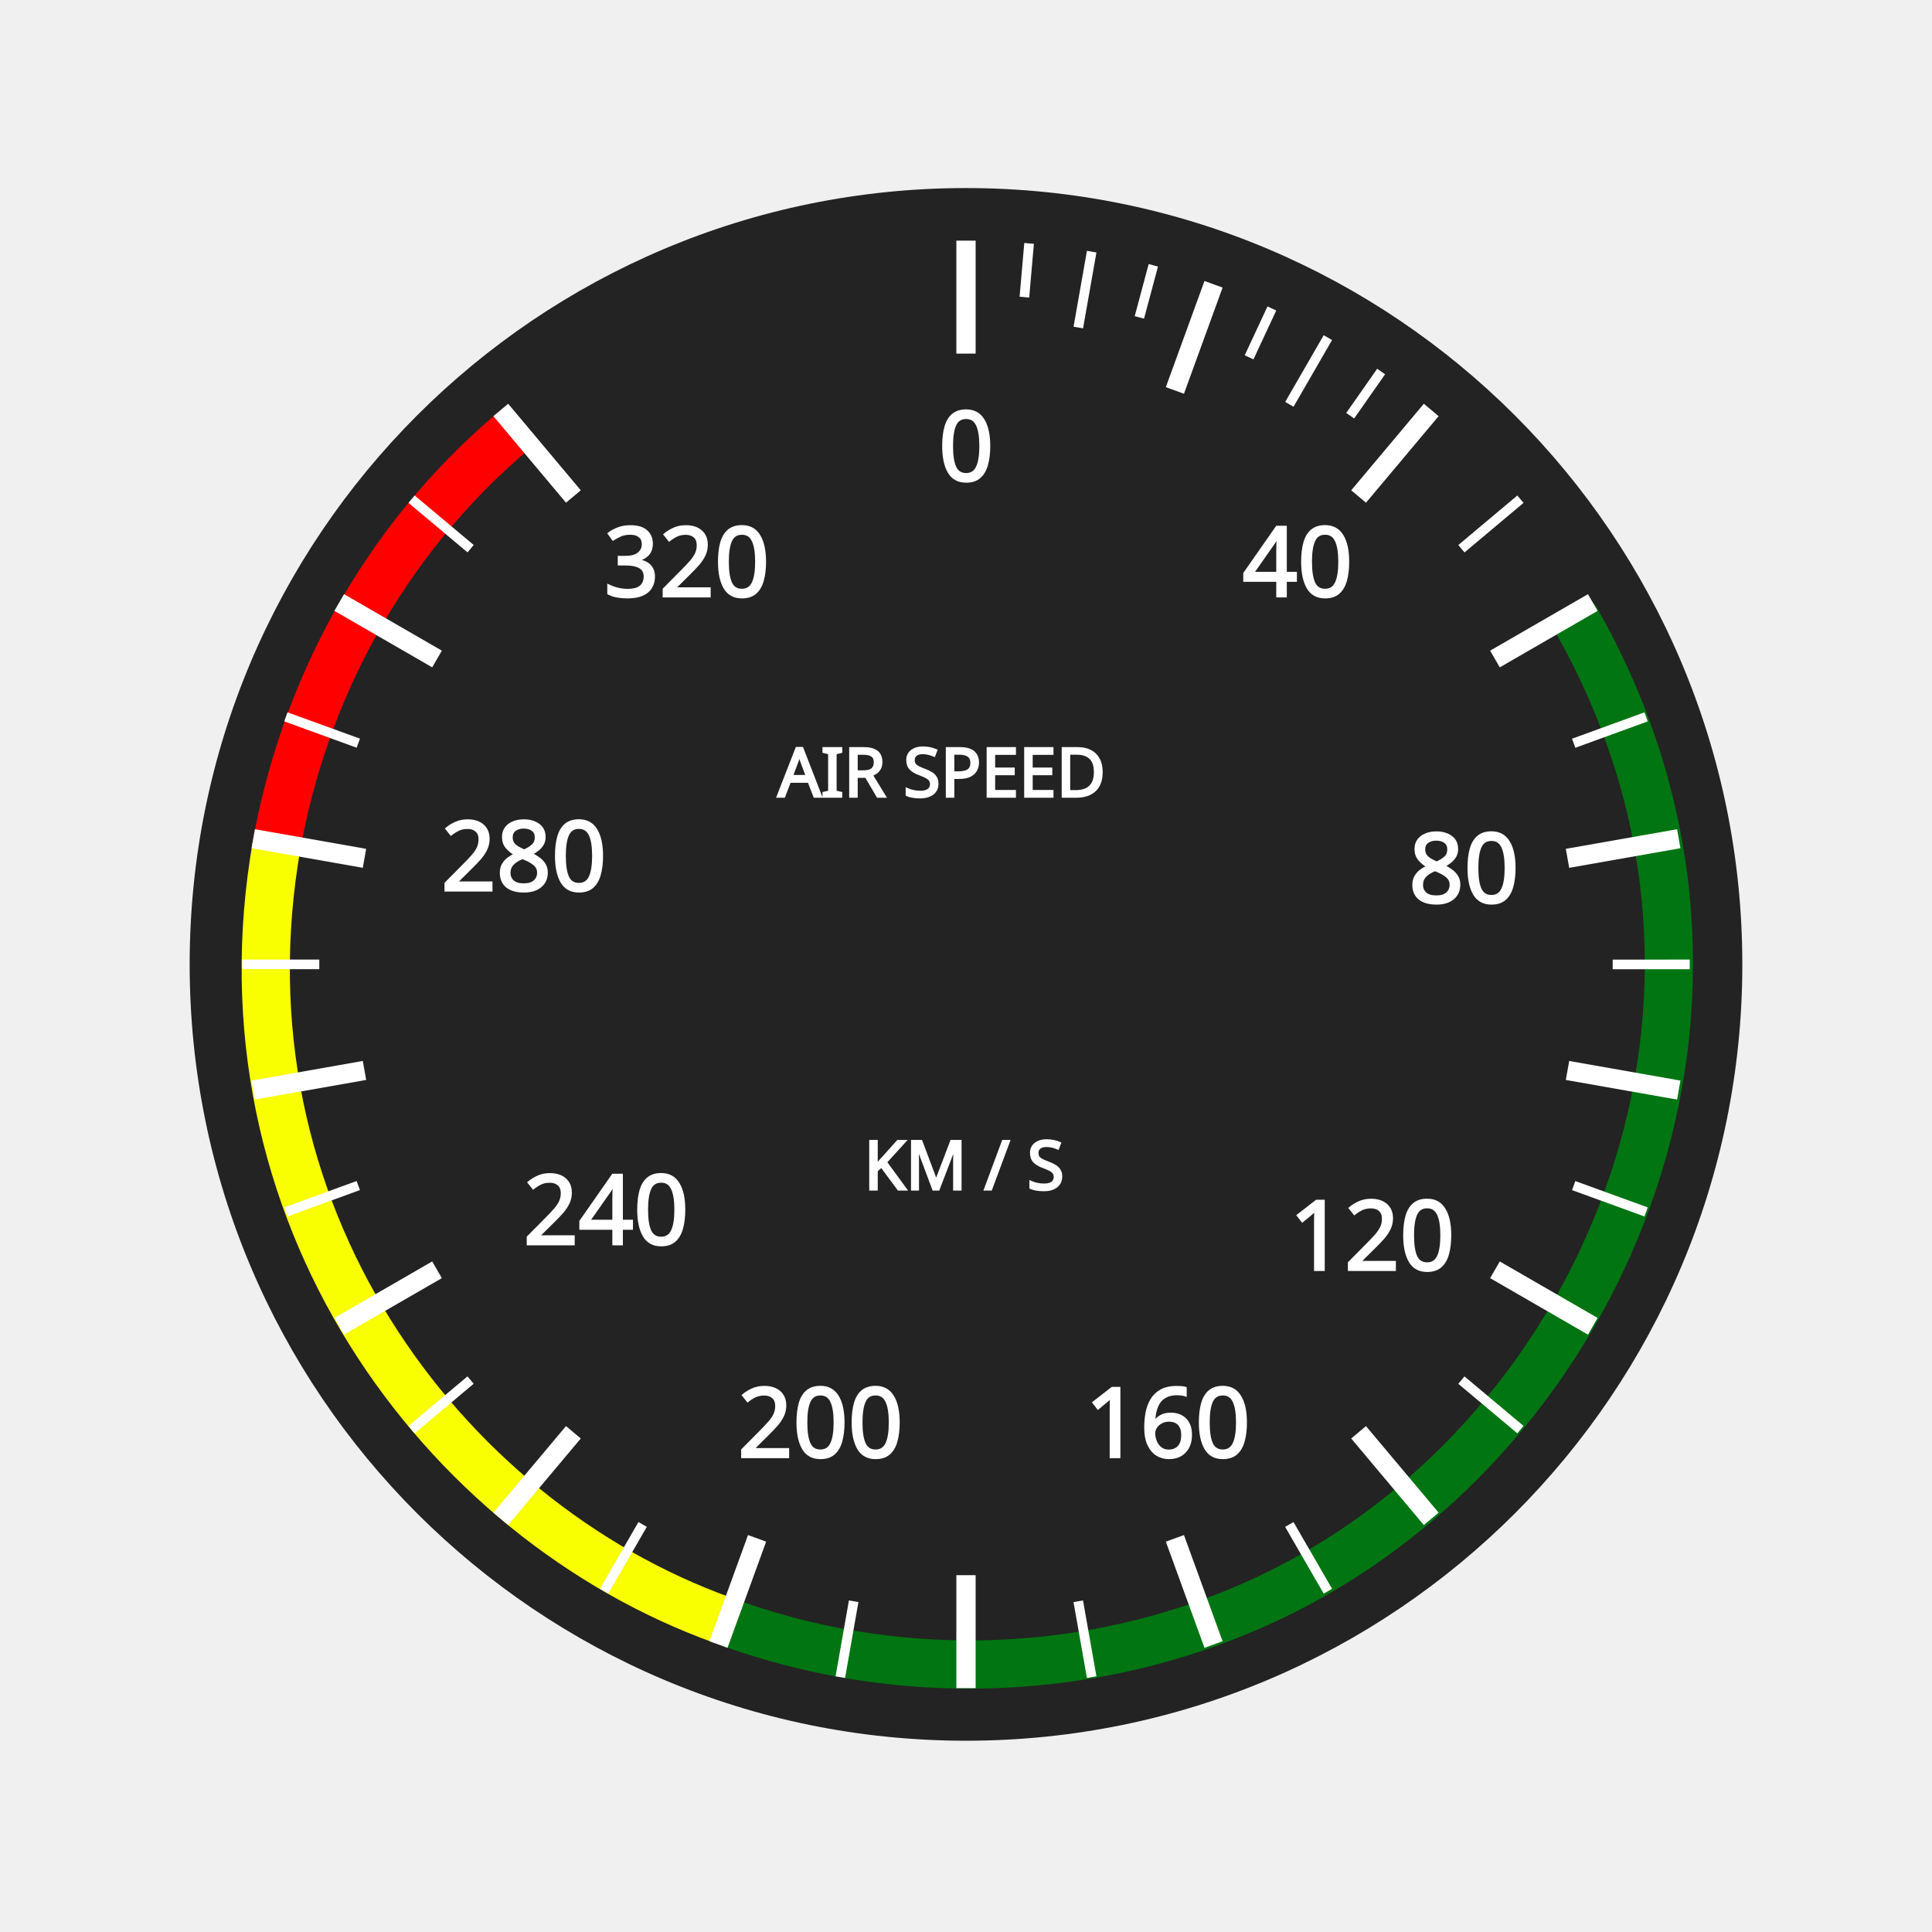
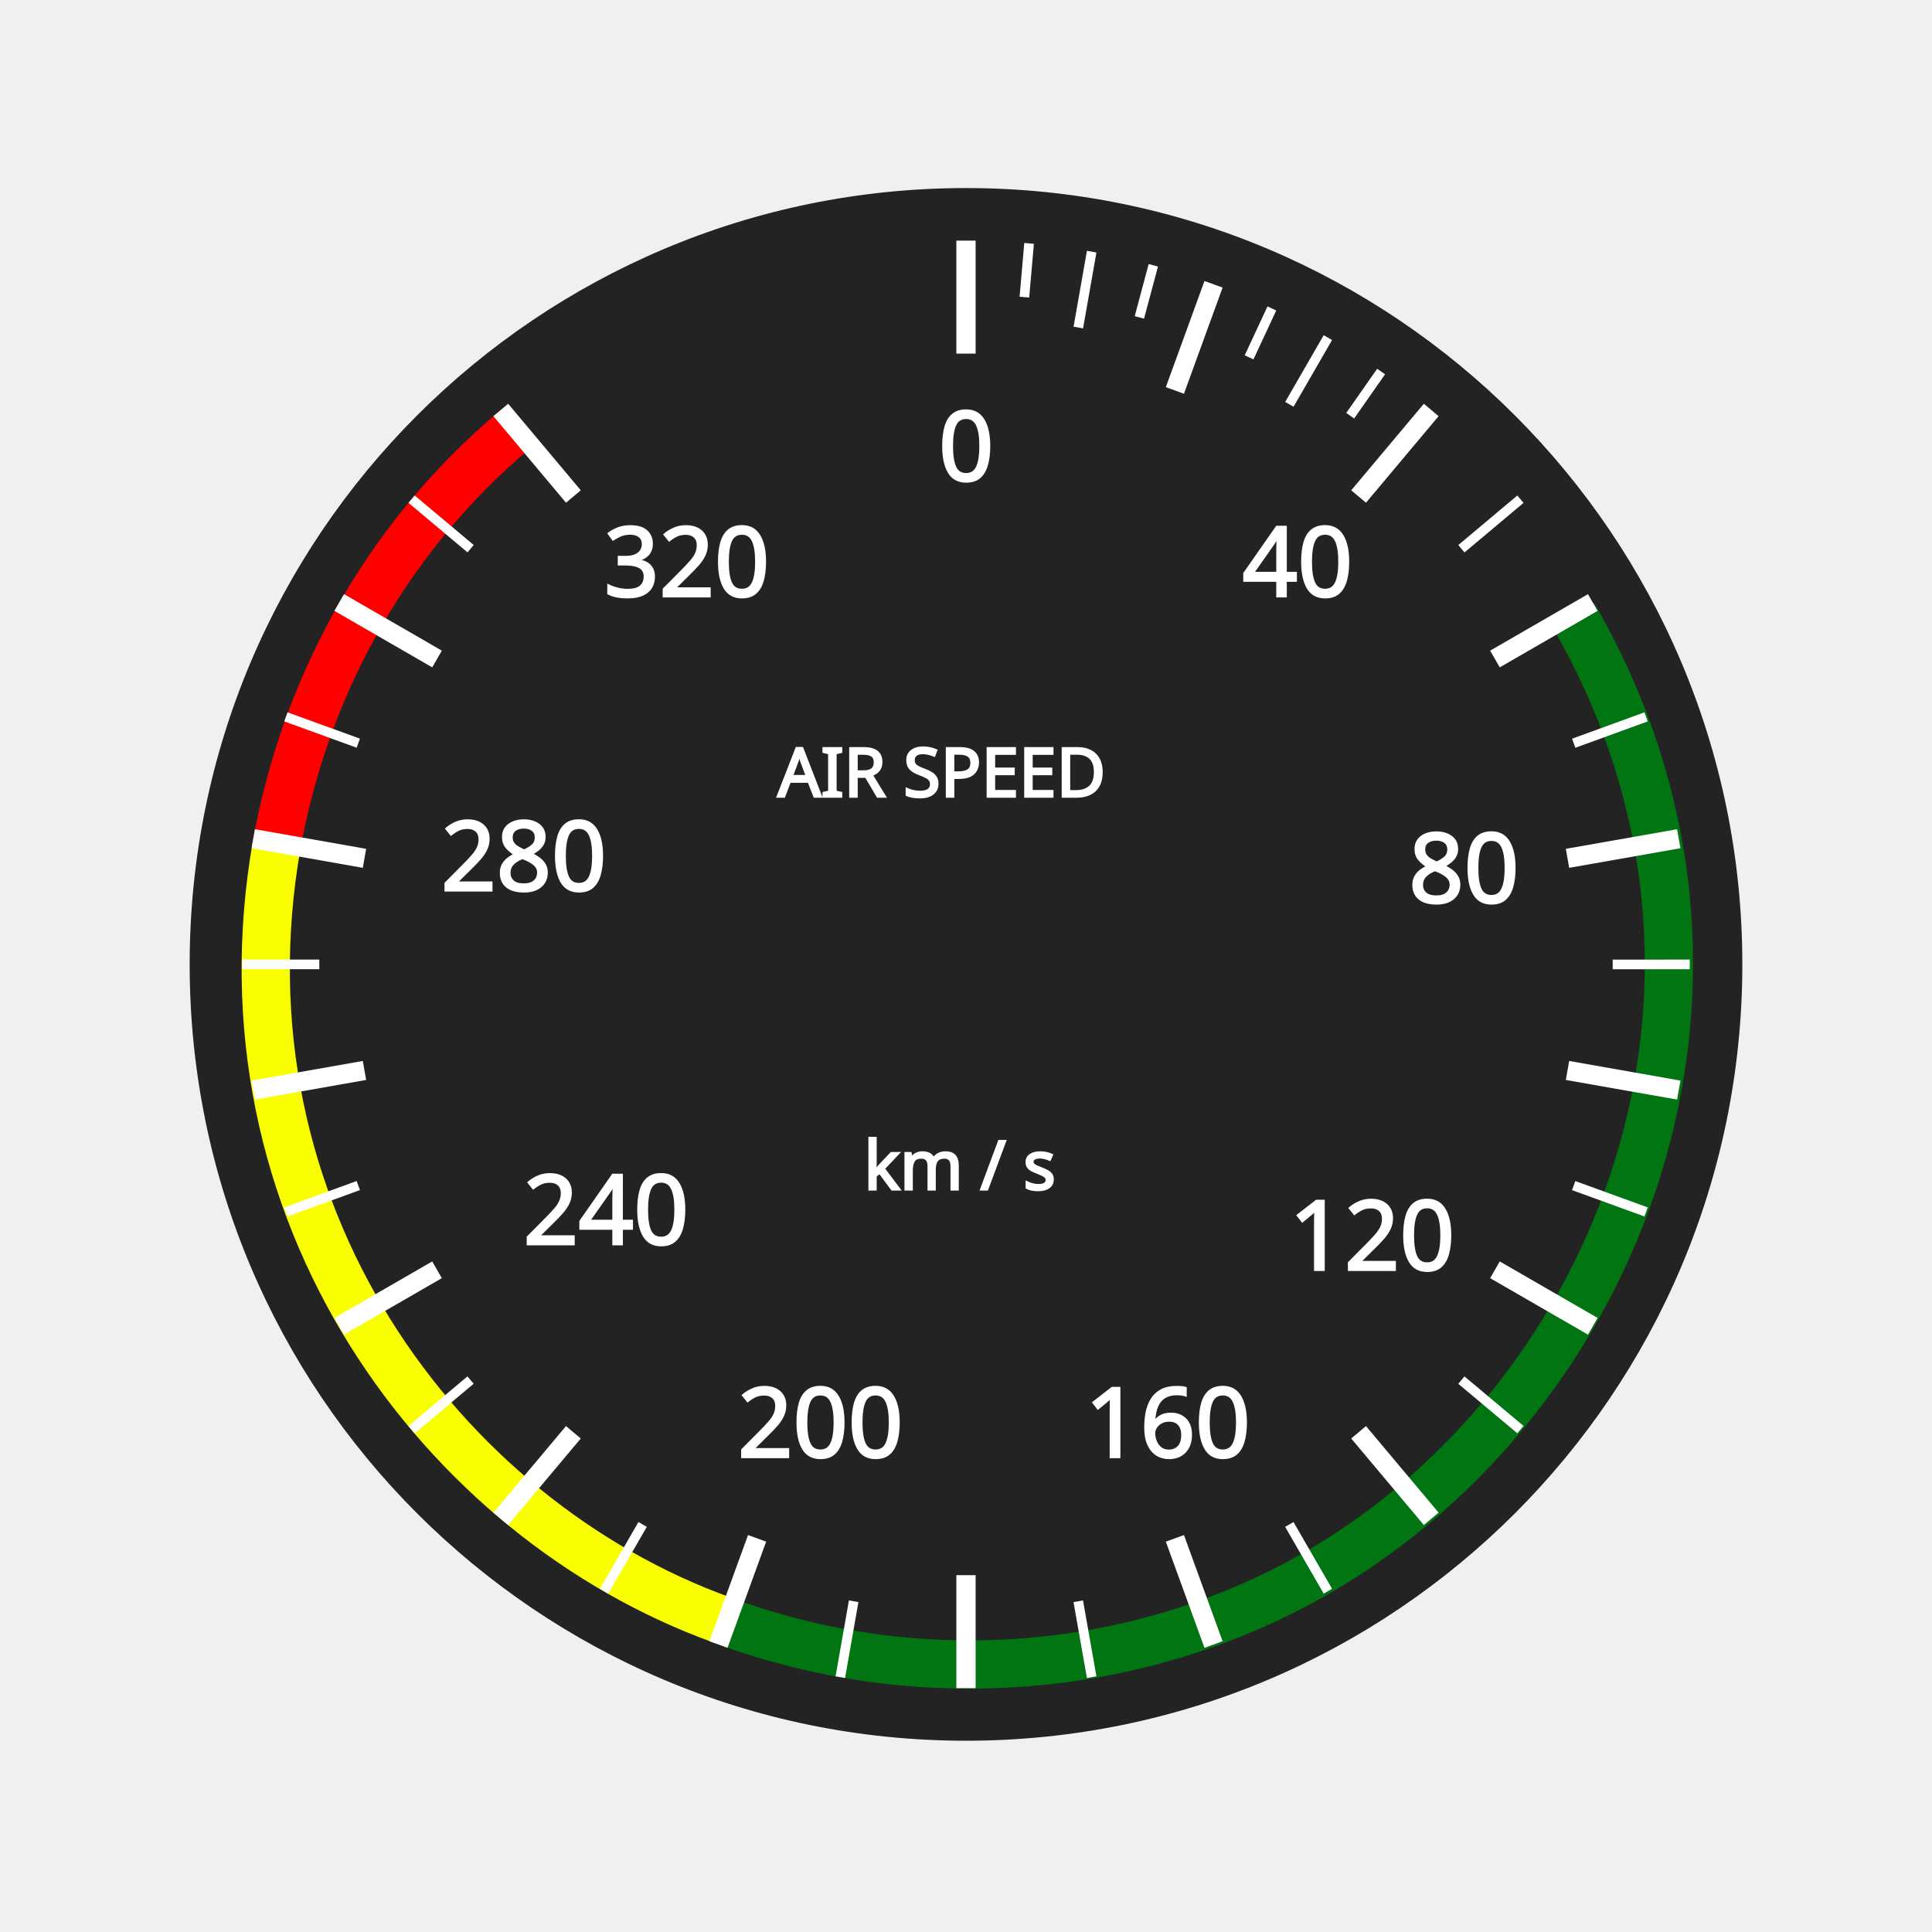
<svg xmlns="http://www.w3.org/2000/svg" version="1.1" id="Layer_2" x="0px" y="0px" width="400.667" height="400.666" viewBox="0 0 400.667 400.666" enable-background="new 0 0 400.667 400.666" xml:space="preserve">
  <defs id="defs49" />
  <circle fill="#232323" cx="200.333" cy="200" r="161" id="circle1" />
  <path fill="none" stroke="#f9ff00" stroke-width="10" stroke-miterlimit="10" d="M 57.4,175.086 C 43.974,251.226 91.471,314.98 149.825,336" id="path1" />
  <path fill="none" stroke="#ff0000" stroke-width="10" stroke-miterlimit="10" d="M 106.854,89.039 C 78.741,112.627 62.853,144.383 57.342,175.414" id="path2" />
  <path fill="none" stroke="#007511" stroke-width="10" stroke-miterlimit="10" d="m 151.628,336.661 c 40.369,14.45 85.524,10.282 121.509,-10.494 62.801,-36.257 97.126,-122.438 53.195,-198.528" id="path3" />
  <line fill="none" stroke="#ffffff" stroke-width="4" stroke-miterlimit="10" x1="296.814" y1="85.02" x2="281.752" y2="102.968" id="line3" />
  <line fill="none" stroke="#ffffff" stroke-width="4" stroke-miterlimit="10" x1="310.03" y1="136.667" x2="330.321" y2="124.953" id="line4" />
  <line fill="none" stroke="#ffffff" stroke-width="4" stroke-miterlimit="10" x1="348.149" y1="173.938" x2="325.076" y2="178.006" id="line5" />
  <line fill="none" stroke="#ffffff" stroke-width="4" stroke-miterlimit="10" x1="348.149" y1="226.065" x2="325.076" y2="221.997" id="line6" />
  <line fill="none" stroke="#ffffff" stroke-width="4" stroke-miterlimit="10" x1="330.32" y1="275.05" x2="310.03" y2="263.336" id="line7" />
  <line fill="none" stroke="#ffffff" stroke-width="4" stroke-miterlimit="10" x1="296.812" y1="314.982" x2="281.752" y2="297.035" id="line8" />
  <line fill="none" stroke="#ffffff" stroke-width="4" stroke-miterlimit="10" x1="251.667" y1="341.046" x2="243.655" y2="319.031" id="line9" />
  <line fill="none" stroke="#ffffff" stroke-width="4" stroke-miterlimit="10" x1="200.331" y1="350.098" x2="200.332" y2="326.67" id="line10" />
  <line fill="none" stroke="#ffffff" stroke-width="4" stroke-miterlimit="10" x1="148.995" y1="341.045" x2="157.008" y2="319.03" id="line11" />
  <line fill="none" stroke="#ffffff" stroke-width="4" stroke-miterlimit="10" x1="103.85" y1="314.98" x2="118.911" y2="297.034" id="line12" />
  <line fill="none" stroke="#ffffff" stroke-width="4" stroke-miterlimit="10" x1="70.343" y1="275.047" x2="90.633" y2="263.334" id="line13" />
  <line fill="none" stroke="#ffffff" stroke-width="4" stroke-miterlimit="10" x1="52.515" y1="226.063" x2="75.588" y2="221.995" id="line14" />
  <line fill="none" stroke="#ffffff" stroke-width="4" stroke-miterlimit="10" x1="52.516" y1="173.934" x2="75.588" y2="178.004" id="line15" />
  <line fill="none" stroke="#ffffff" stroke-width="4" stroke-miterlimit="10" x1="70.346" y1="124.949" x2="90.635" y2="136.666" id="line16" />
  <line fill="none" stroke="#ffffff" stroke-width="4" stroke-miterlimit="10" x1="103.854" y1="85.018" x2="118.912" y2="102.967" id="line17" />
  <line fill="none" stroke="#ffffff" stroke-width="2" stroke-miterlimit="10" x1="315.313" y1="103.523" x2="303.075" y2="113.797" id="line18" />
  <line fill="none" stroke="#ffffff" stroke-width="4" stroke-miterlimit="10" x1="251.669" y1="58.956" x2="243.655" y2="80.973" id="line19" />
  <line fill="none" stroke="#ffffff" stroke-width="2" stroke-miterlimit="10" x1="275.381" y1="70.017" x2="267.395" y2="83.855" id="line20" />
  <line fill="none" stroke="#ffffff" stroke-width="4" stroke-miterlimit="10" x1="200.333" y1="49.904" x2="200.333" y2="73.334" id="line21" />
  <line fill="none" stroke="#ffffff" stroke-width="2" stroke-miterlimit="10" x1="226.398" y1="52.188" x2="223.626" y2="67.923" id="line22" />
  <line fill="none" stroke="#ffffff" stroke-width="2" stroke-miterlimit="10" x1="213.417" y1="50.478" x2="212.444" y2="61.619" id="line23" />
  <line fill="none" stroke="#ffffff" stroke-width="2" stroke-miterlimit="10" x1="239.182" y1="55.021" x2="236.289" y2="65.824" id="line24" />
  <line fill="none" stroke="#ffffff" stroke-width="2" stroke-miterlimit="10" x1="263.767" y1="63.969" x2="259.042" y2="74.105" id="line25" />
  <line fill="none" stroke="#ffffff" stroke-width="2" stroke-miterlimit="10" x1="286.424" y1="77.05" x2="280.01" y2="86.212" id="line26" />
  <line fill="none" stroke="#ffffff" stroke-width="2" stroke-miterlimit="10" x1="341.376" y1="148.667" x2="326.362" y2="154.136" id="line27" />
  <line fill="none" stroke="#ffffff" stroke-width="2" stroke-miterlimit="10" x1="350.427" y1="200.002" x2="334.448" y2="200.006" id="line28" />
  <line fill="none" stroke="#ffffff" stroke-width="2" stroke-miterlimit="10" x1="341.375" y1="251.337" x2="326.358" y2="245.876" id="line29" />
  <line fill="none" stroke="#ffffff" stroke-width="2" stroke-miterlimit="10" x1="315.312" y1="296.48" x2="303.067" y2="286.213" id="line30" />
  <line fill="none" stroke="#ffffff" stroke-width="2" stroke-miterlimit="10" x1="275.38" y1="329.987" x2="267.385" y2="316.15" id="line31" />
  <line fill="none" stroke="#ffffff" stroke-width="2" stroke-miterlimit="10" x1="226.396" y1="347.816" x2="223.615" y2="332.079" id="line32" />
  <line fill="none" stroke="#ffffff" stroke-width="2" stroke-miterlimit="10" x1="174.268" y1="347.816" x2="177.038" y2="332.077" id="line33" />
  <line fill="none" stroke="#ffffff" stroke-width="2" stroke-miterlimit="10" x1="125.284" y1="329.988" x2="133.27" y2="316.145" id="line34" />
  <line fill="none" stroke="#ffffff" stroke-width="2" stroke-miterlimit="10" x1="85.351" y1="296.481" x2="97.59" y2="286.203" id="line35" />
  <line fill="none" stroke="#ffffff" stroke-width="2" stroke-miterlimit="10" x1="59.287" y1="251.337" x2="74.303" y2="245.864" id="line36" />
  <line fill="none" stroke="#ffffff" stroke-width="2" stroke-miterlimit="10" x1="50.235" y1="200" x2="66.217" y2="199.994" id="line37" />
  <line fill="none" stroke="#ffffff" stroke-width="2" stroke-miterlimit="10" x1="59.287" y1="148.664" x2="74.307" y2="154.125" id="line38" />
  <line fill="none" stroke="#ffffff" stroke-width="2" stroke-miterlimit="10" x1="85.351" y1="103.52" x2="97.598" y2="113.788" id="line39" />
  <text fill="#ffffff" stroke="#ffffff" stroke-width="0.5" stroke-miterlimit="10" font-family="sans-serif" font-size="20px" id="text39" x="257.659" y="123.649">40</text>
  <text fill="#ffffff" stroke="#ffffff" stroke-width="0.5" stroke-miterlimit="10" font-family="sans-serif" font-size="20px" id="text40" x="292.159" y="187.149">80</text>
  <text fill="#ffffff" stroke="#ffffff" stroke-width="0.5" stroke-miterlimit="10" font-family="sans-serif" font-size="20px" id="text41" x="267.385" y="263.336">120</text>
  <text fill="#ffffff" stroke="#ffffff" stroke-width="0.5" stroke-miterlimit="10" font-family="sans-serif" font-size="20px" id="text42" x="225.006" y="302.149">160</text>
  <text fill="#ffffff" stroke="#ffffff" stroke-width="0.5" stroke-miterlimit="10" font-family="sans-serif" font-size="20px" id="text43" x="153.001" y="302.149">200</text>
  <text fill="#ffffff" stroke="#ffffff" stroke-width="0.5" stroke-miterlimit="10" font-family="sans-serif" font-size="20px" id="text44" x="108.533" y="258.022">240</text>
  <text fill="#ffffff" stroke="#ffffff" stroke-width="0.5" stroke-miterlimit="10" font-family="sans-serif" font-size="20px" id="text45" x="91.475" y="184.649">280</text>
  <text fill="#ffffff" stroke="#ffffff" stroke-width="0.5" stroke-miterlimit="10" font-family="sans-serif" font-size="20px" id="text46" x="125.284" y="123.649">320</text>
-   <text fill="#ffffff" stroke="#ffffff" stroke-width="0.5" stroke-miterlimit="10" font-family="sans-serif" font-size="14px" id="text47" x="179.157" y="246.653">KM / S</text>
+   <text fill="#ffffff" stroke="#ffffff" stroke-width="0.5" stroke-miterlimit="10" font-family="sans-serif" font-size="14px" id="text47" x="179.157" y="246.653">km / s</text>
  <text fill="#ffffff" stroke="#ffffff" stroke-width="0.5" stroke-miterlimit="10" font-family="sans-serif" font-size="14px" id="text48" x="161.309" y="165.19">AIR SPEED</text>
  <text fill="#ffffff" stroke="#ffffff" stroke-width="0.5" stroke-miterlimit="10" font-family="sans-serif" font-size="20px" id="text49" x="194.659" y="99.649">0</text>
</svg>
